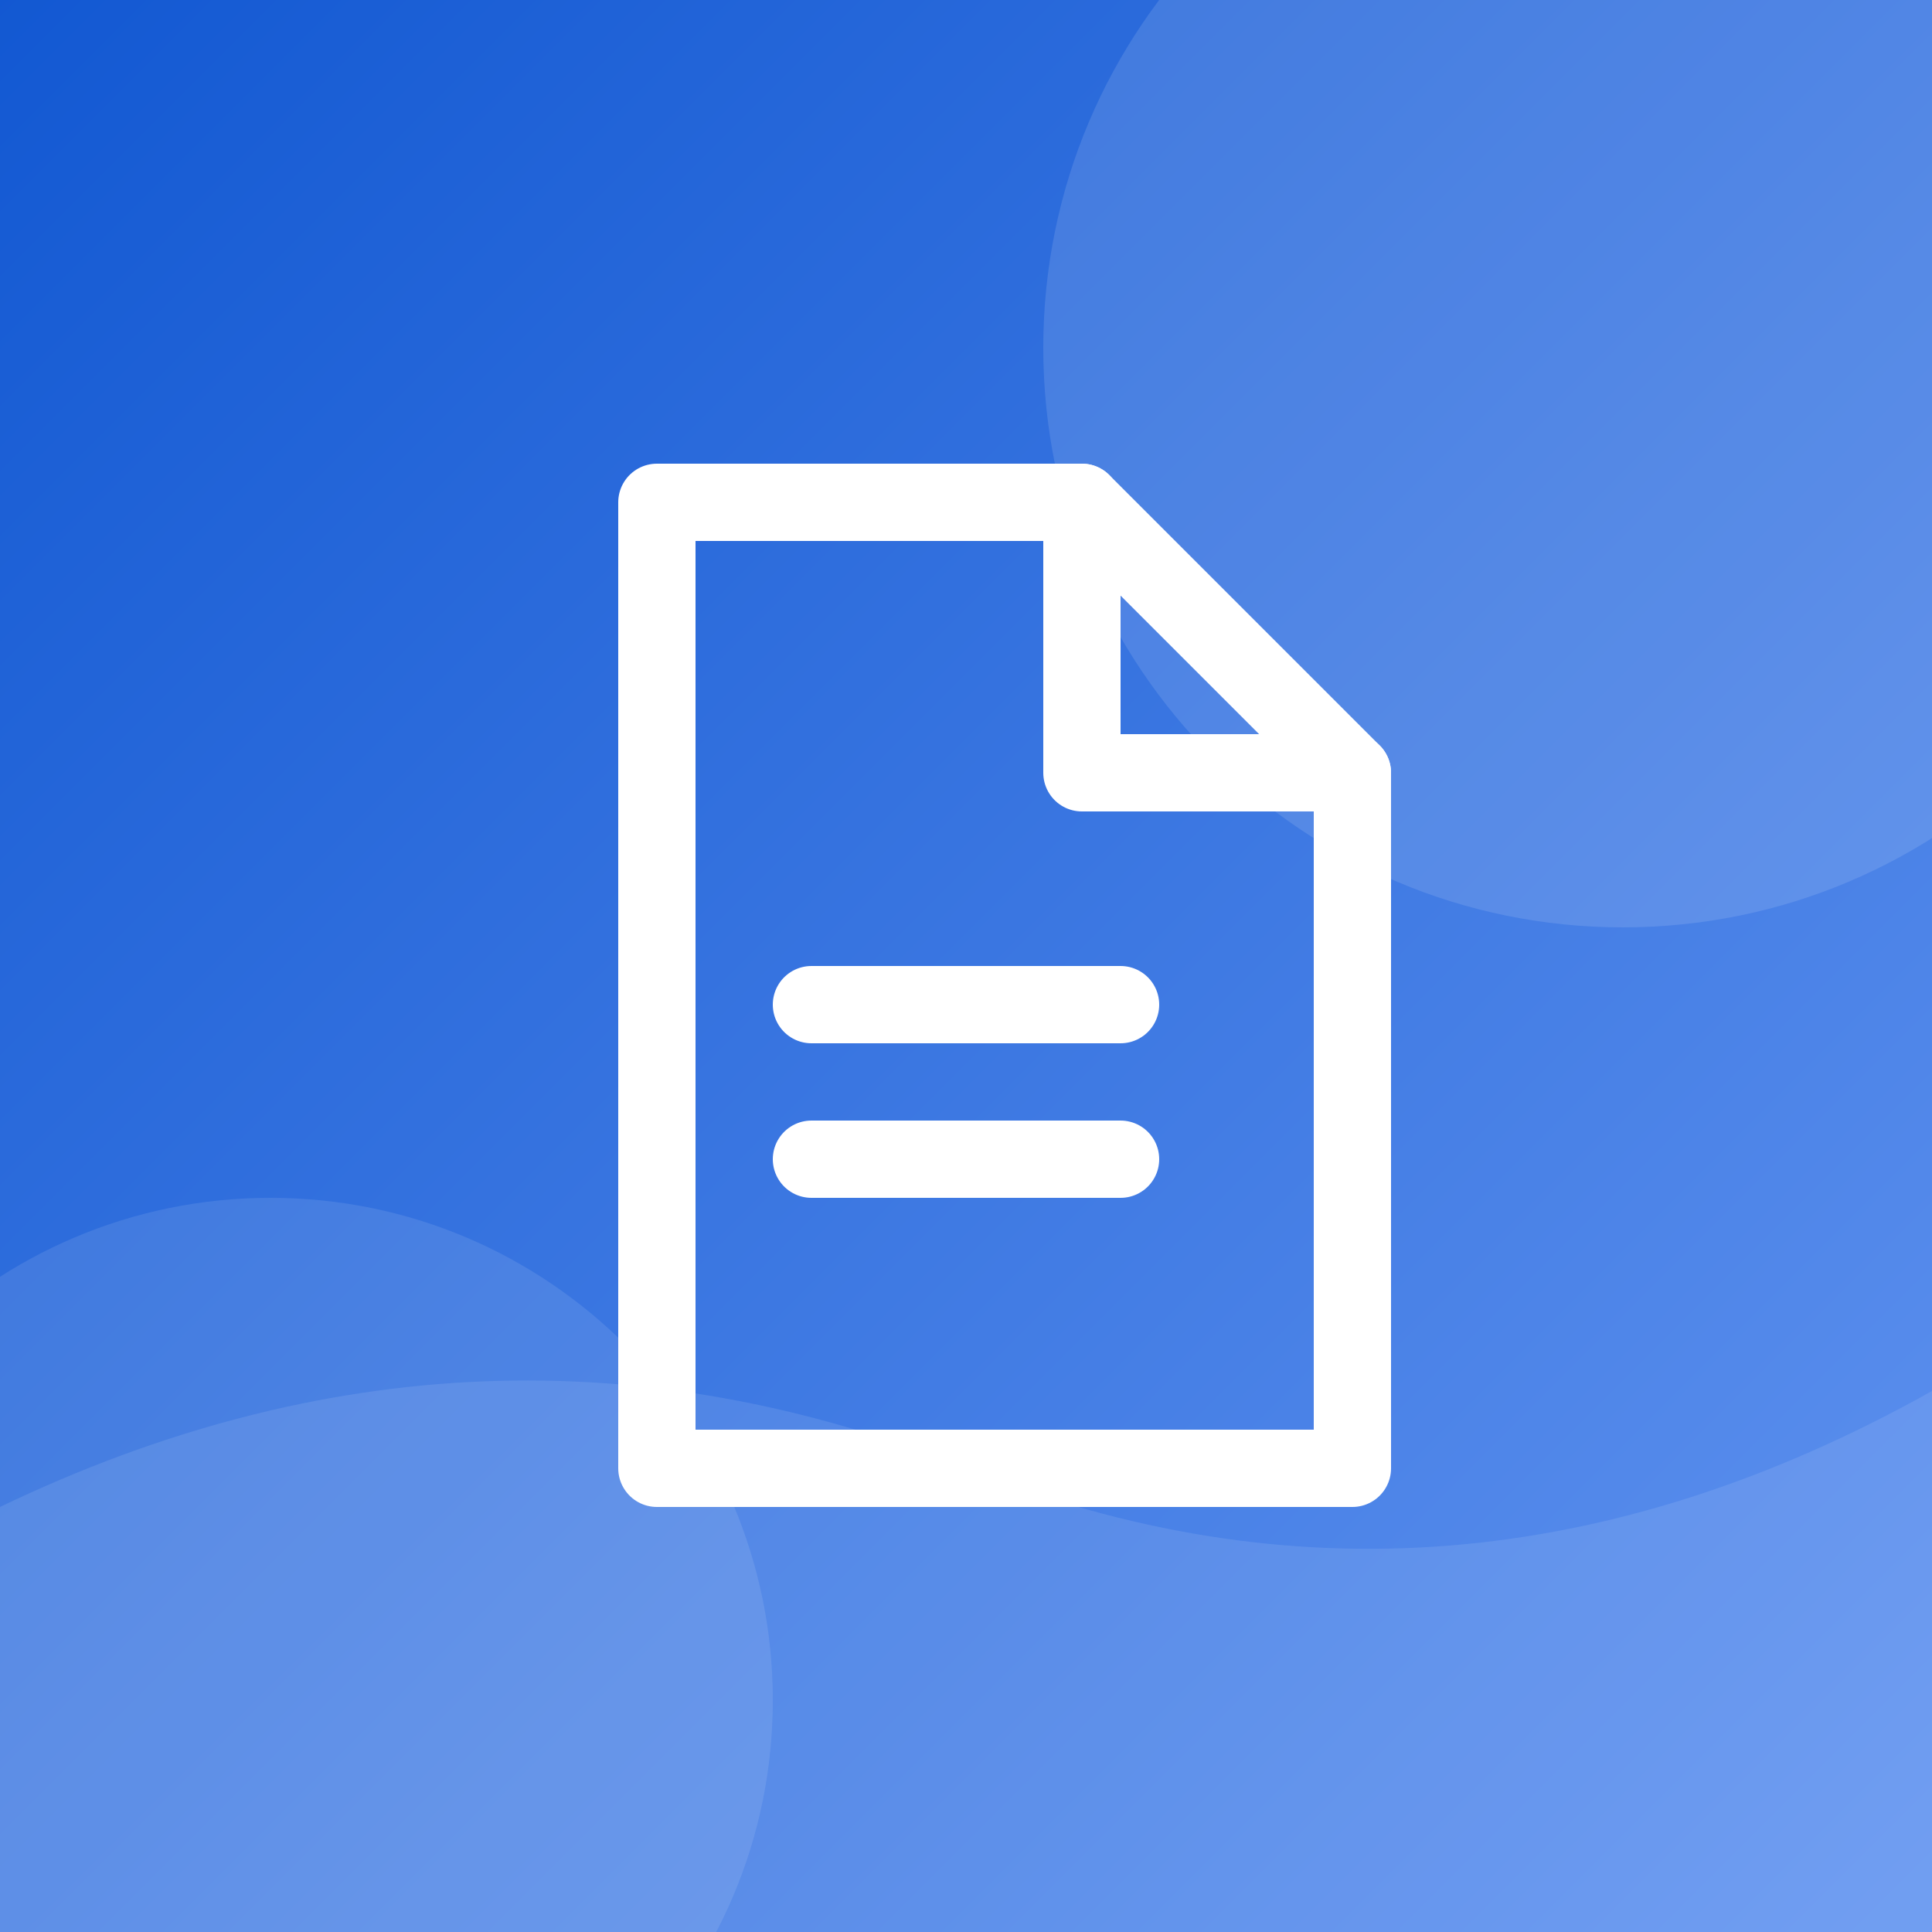
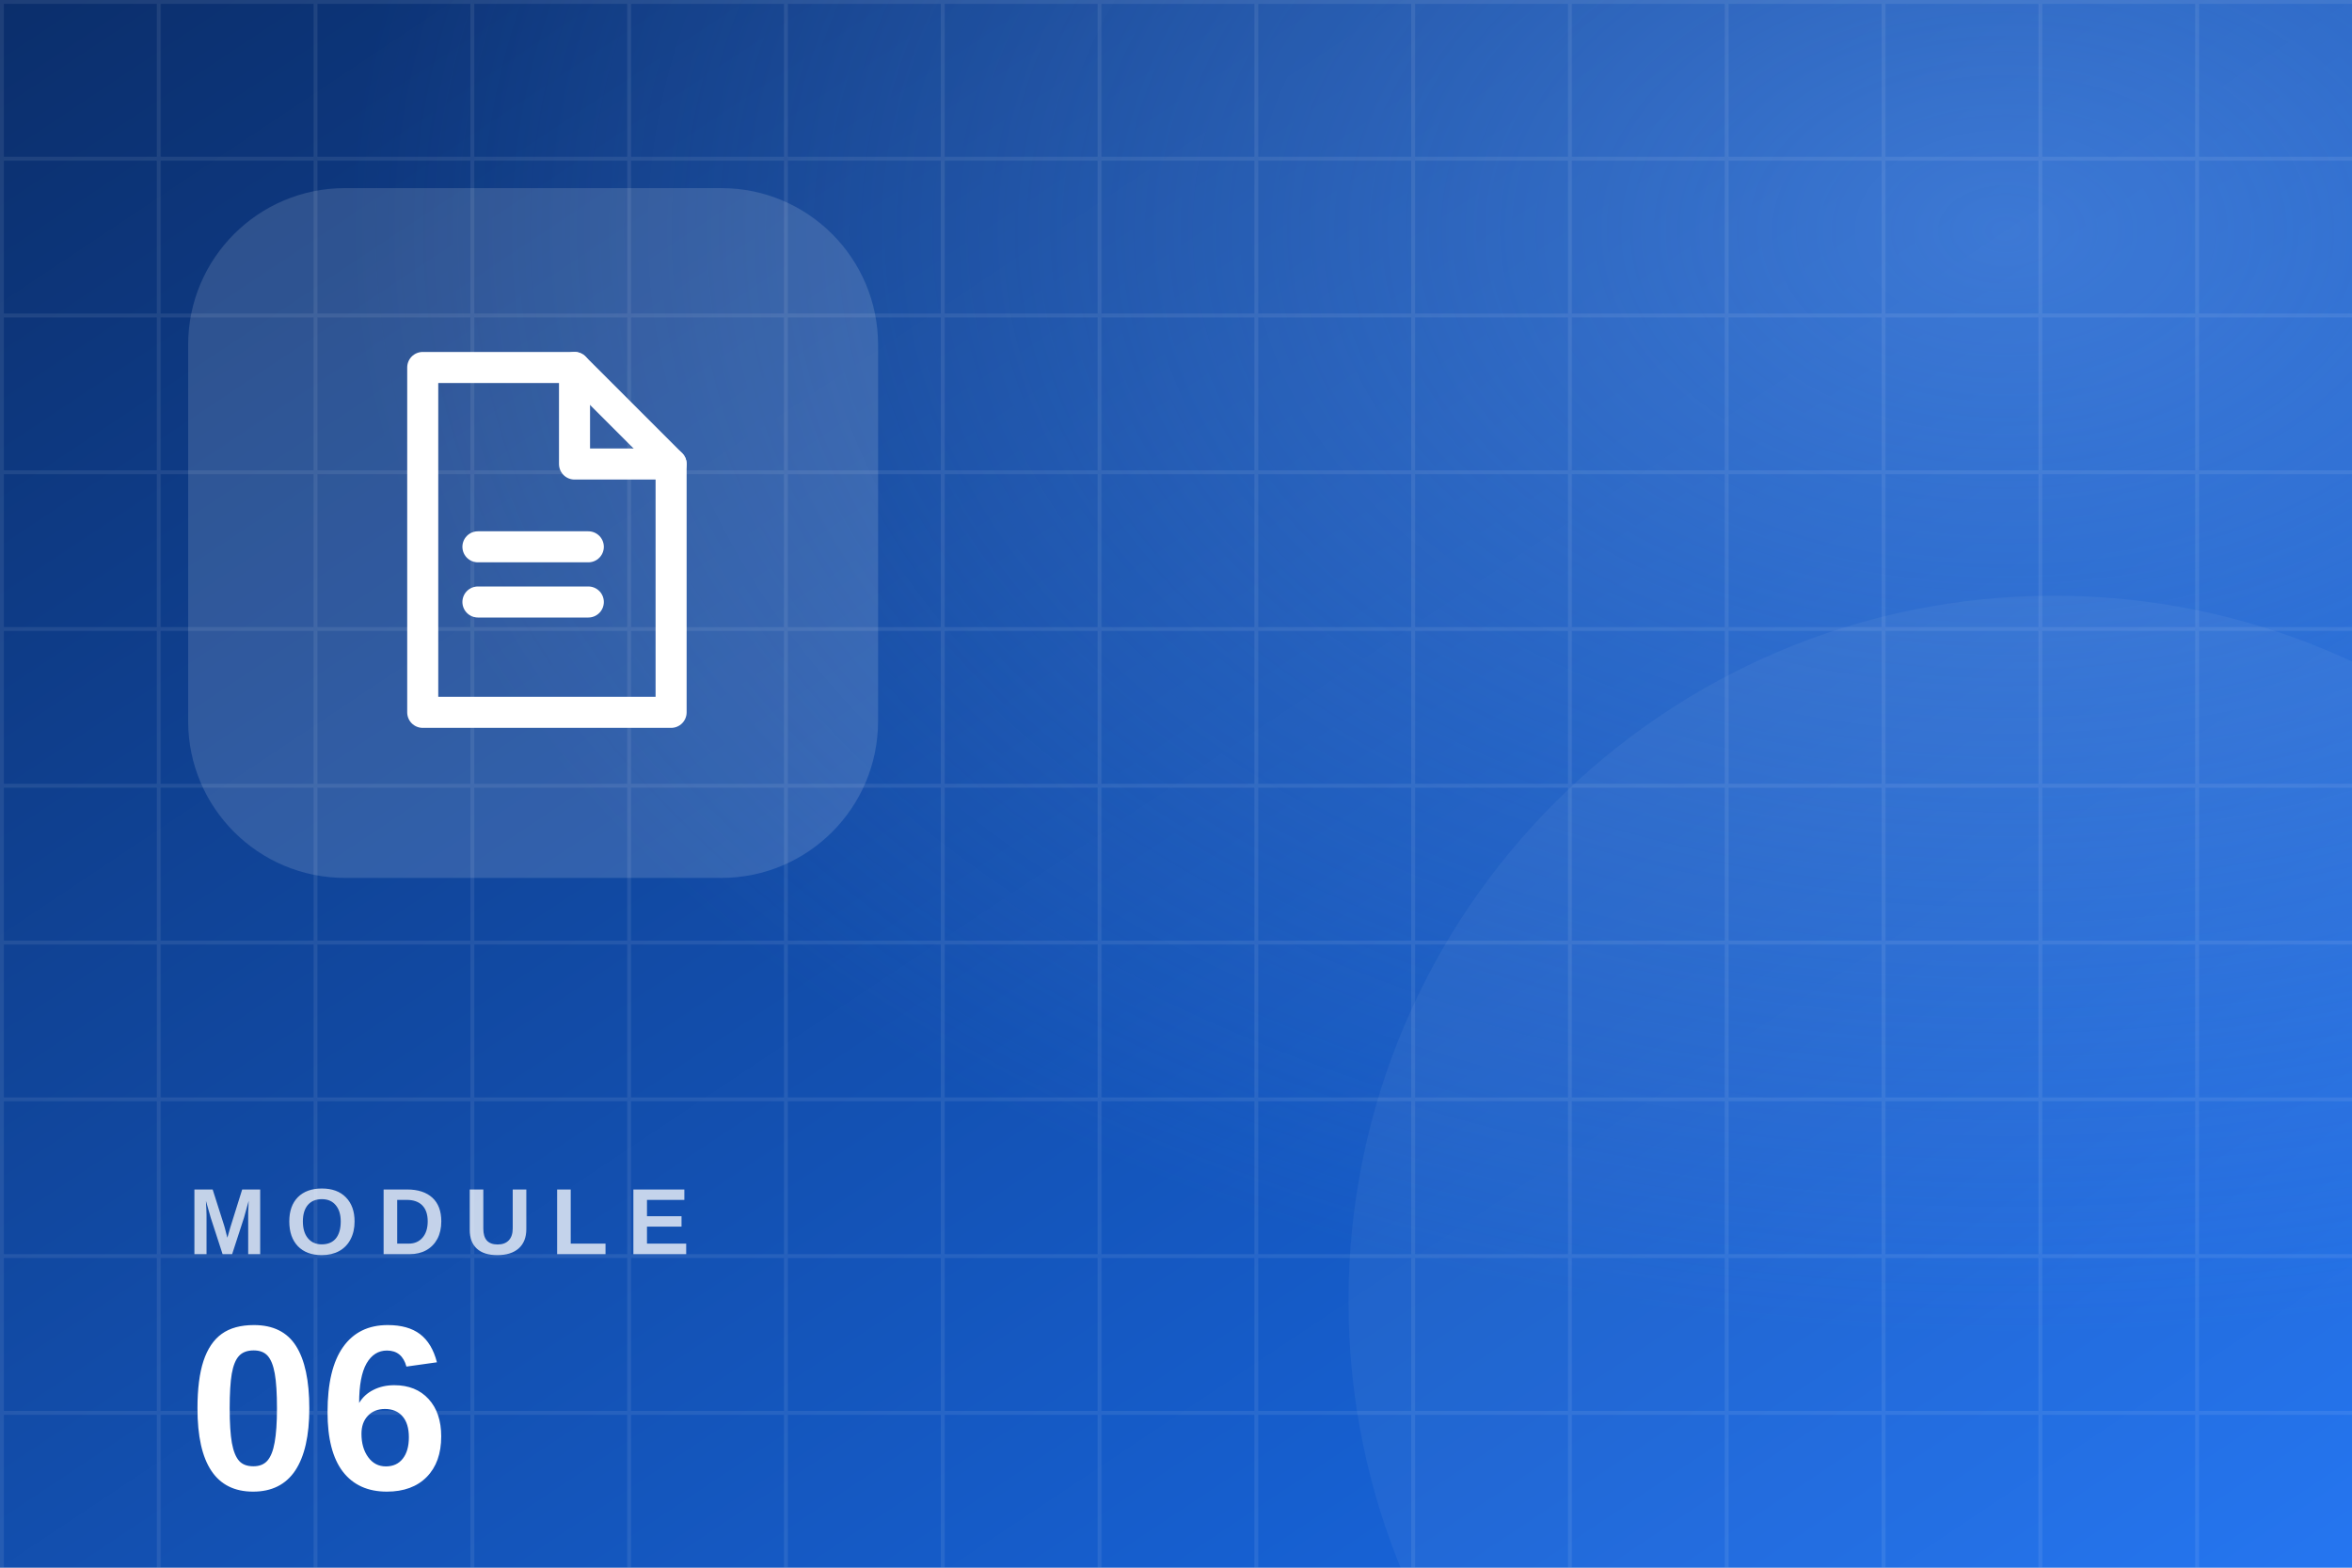
- <svg xmlns="http://www.w3.org/2000/svg" viewBox="0 0 100 100" preserveAspectRatio="xMidYMid slice">
+ <svg xmlns="http://www.w3.org/2000/svg" viewBox="0 0 300 200" preserveAspectRatio="xMidYMid slice">
  <defs>
    <linearGradient id="g" x1="0" y1="0" x2="1" y2="1">
-       <stop offset="0" stop-color="rgb(18,88,210)" />
-       <stop offset="1" stop-color="rgb(98,148,240)" />
+       <stop offset="0" stop-color="#0B2E6B" />
+       <stop offset="1" stop-color="#1A6FF0" />
    </linearGradient>
+     <pattern id="grid" width="20" height="20" patternUnits="userSpaceOnUse">
+       <path d="M20 0H0V20" fill="none" stroke="#fff" stroke-opacity=".08" stroke-width="1" />
+     </pattern>
+     <radialGradient id="glow" cx=".85" cy=".15" r=".7">
+       <stop offset="0" stop-color="#5F9BF5" stop-opacity=".55" />
+       <stop offset="1" stop-color="#5F9BF5" stop-opacity="0" />
+     </radialGradient>
  </defs>
-   <rect width="100" height="100" fill="url(#g)" />
-   <circle cx="84" cy="18" r="30" fill="#fff" opacity=".12" />
-   <circle cx="14" cy="88" r="26" fill="#fff" opacity=".10" />
-   <path d="M0 78 Q25 66 50 76 T100 72 V100 H0z" fill="#fff" opacity=".10" />
-   <g fill="none" stroke="#fff" stroke-width="4" stroke-linecap="round" stroke-linejoin="round">
+   <rect width="300" height="200" fill="url(#g)" />
+   <rect width="300" height="200" fill="url(#glow)" />
+   <rect width="300" height="200" fill="url(#grid)" />
+   <circle cx="262" cy="166" r="90" fill="#fff" fill-opacity=".05" />
+   <rect x="24" y="24" width="88" height="88" rx="20" fill="#fff" fill-opacity=".14" />
+   <g transform="translate(24 24) scale(.88)" fill="none" stroke="#fff" stroke-width="4.5" stroke-linecap="round" stroke-linejoin="round">
    <path d="M34 26h22l14 14v36H34z" />
    <path d="M56 26v14h14" />
    <path d="M42 52h16M42 60h16" />
  </g>
+   <text x="24" y="160" font-family="Poppins, Arial, sans-serif" font-size="12" font-weight="700" letter-spacing="2.4" fill="#fff" fill-opacity=".75">MODULE</text>
+   <text x="24" y="190" font-family="Poppins, Arial, sans-serif" font-size="30" font-weight="800" fill="#fff">06</text>
</svg>
